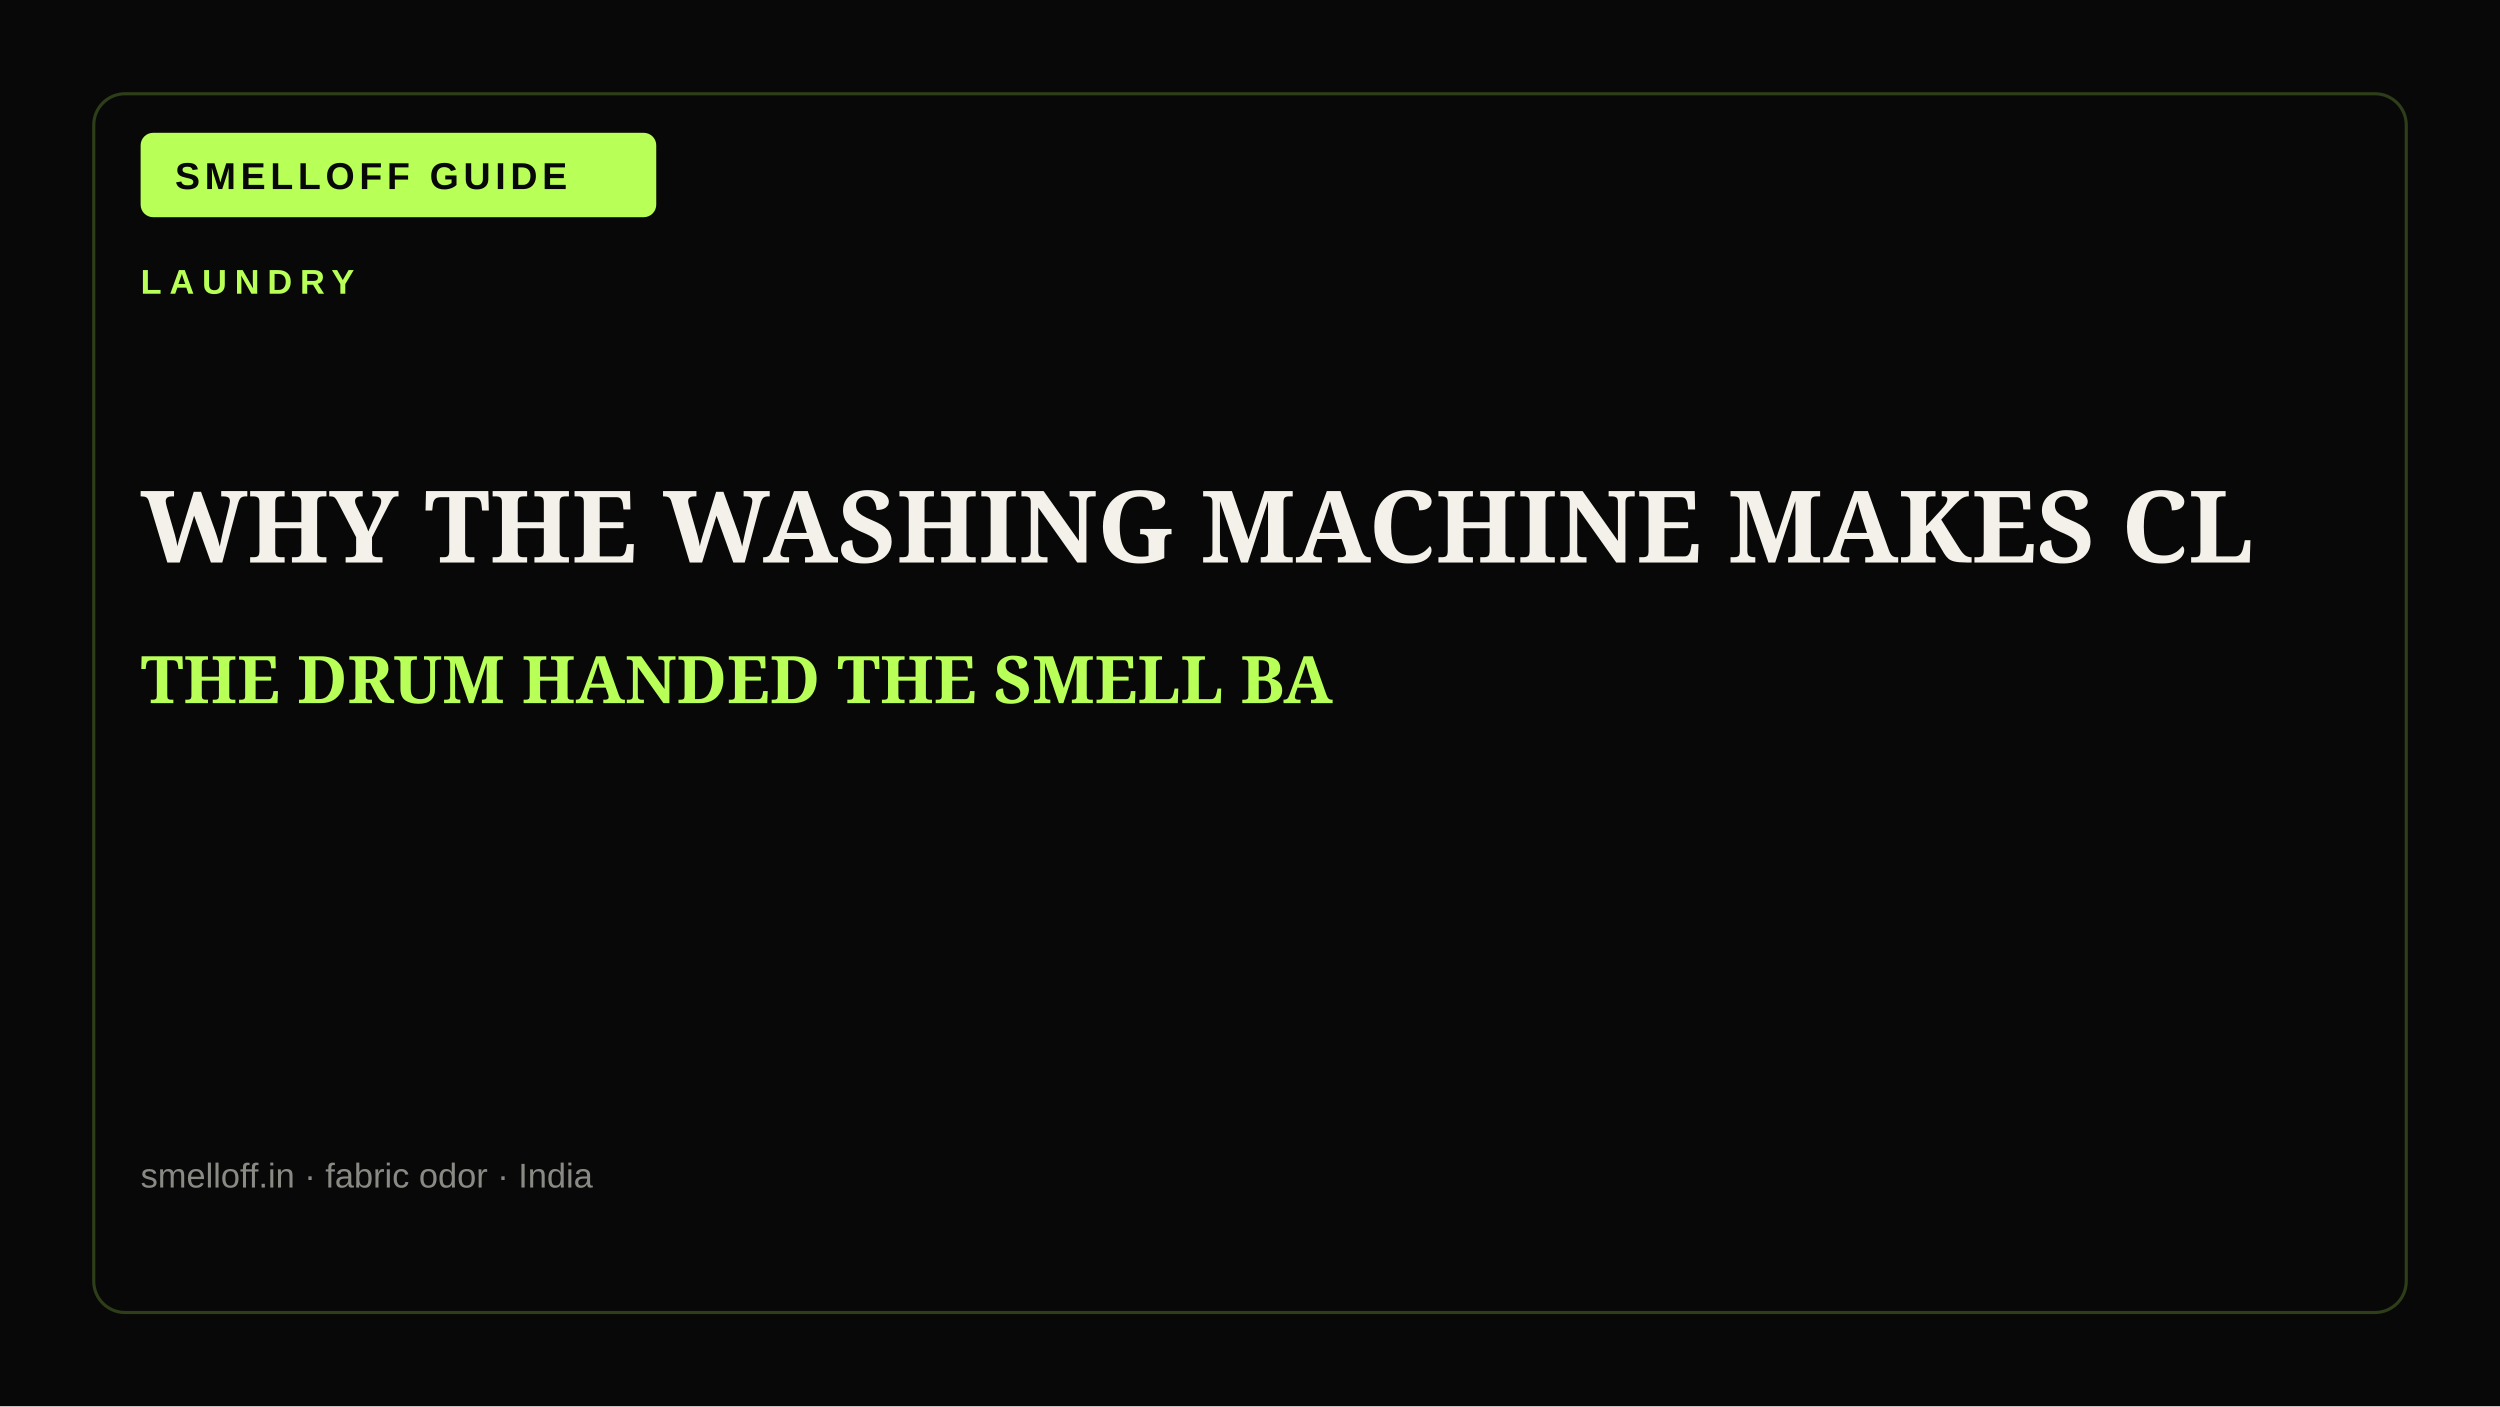
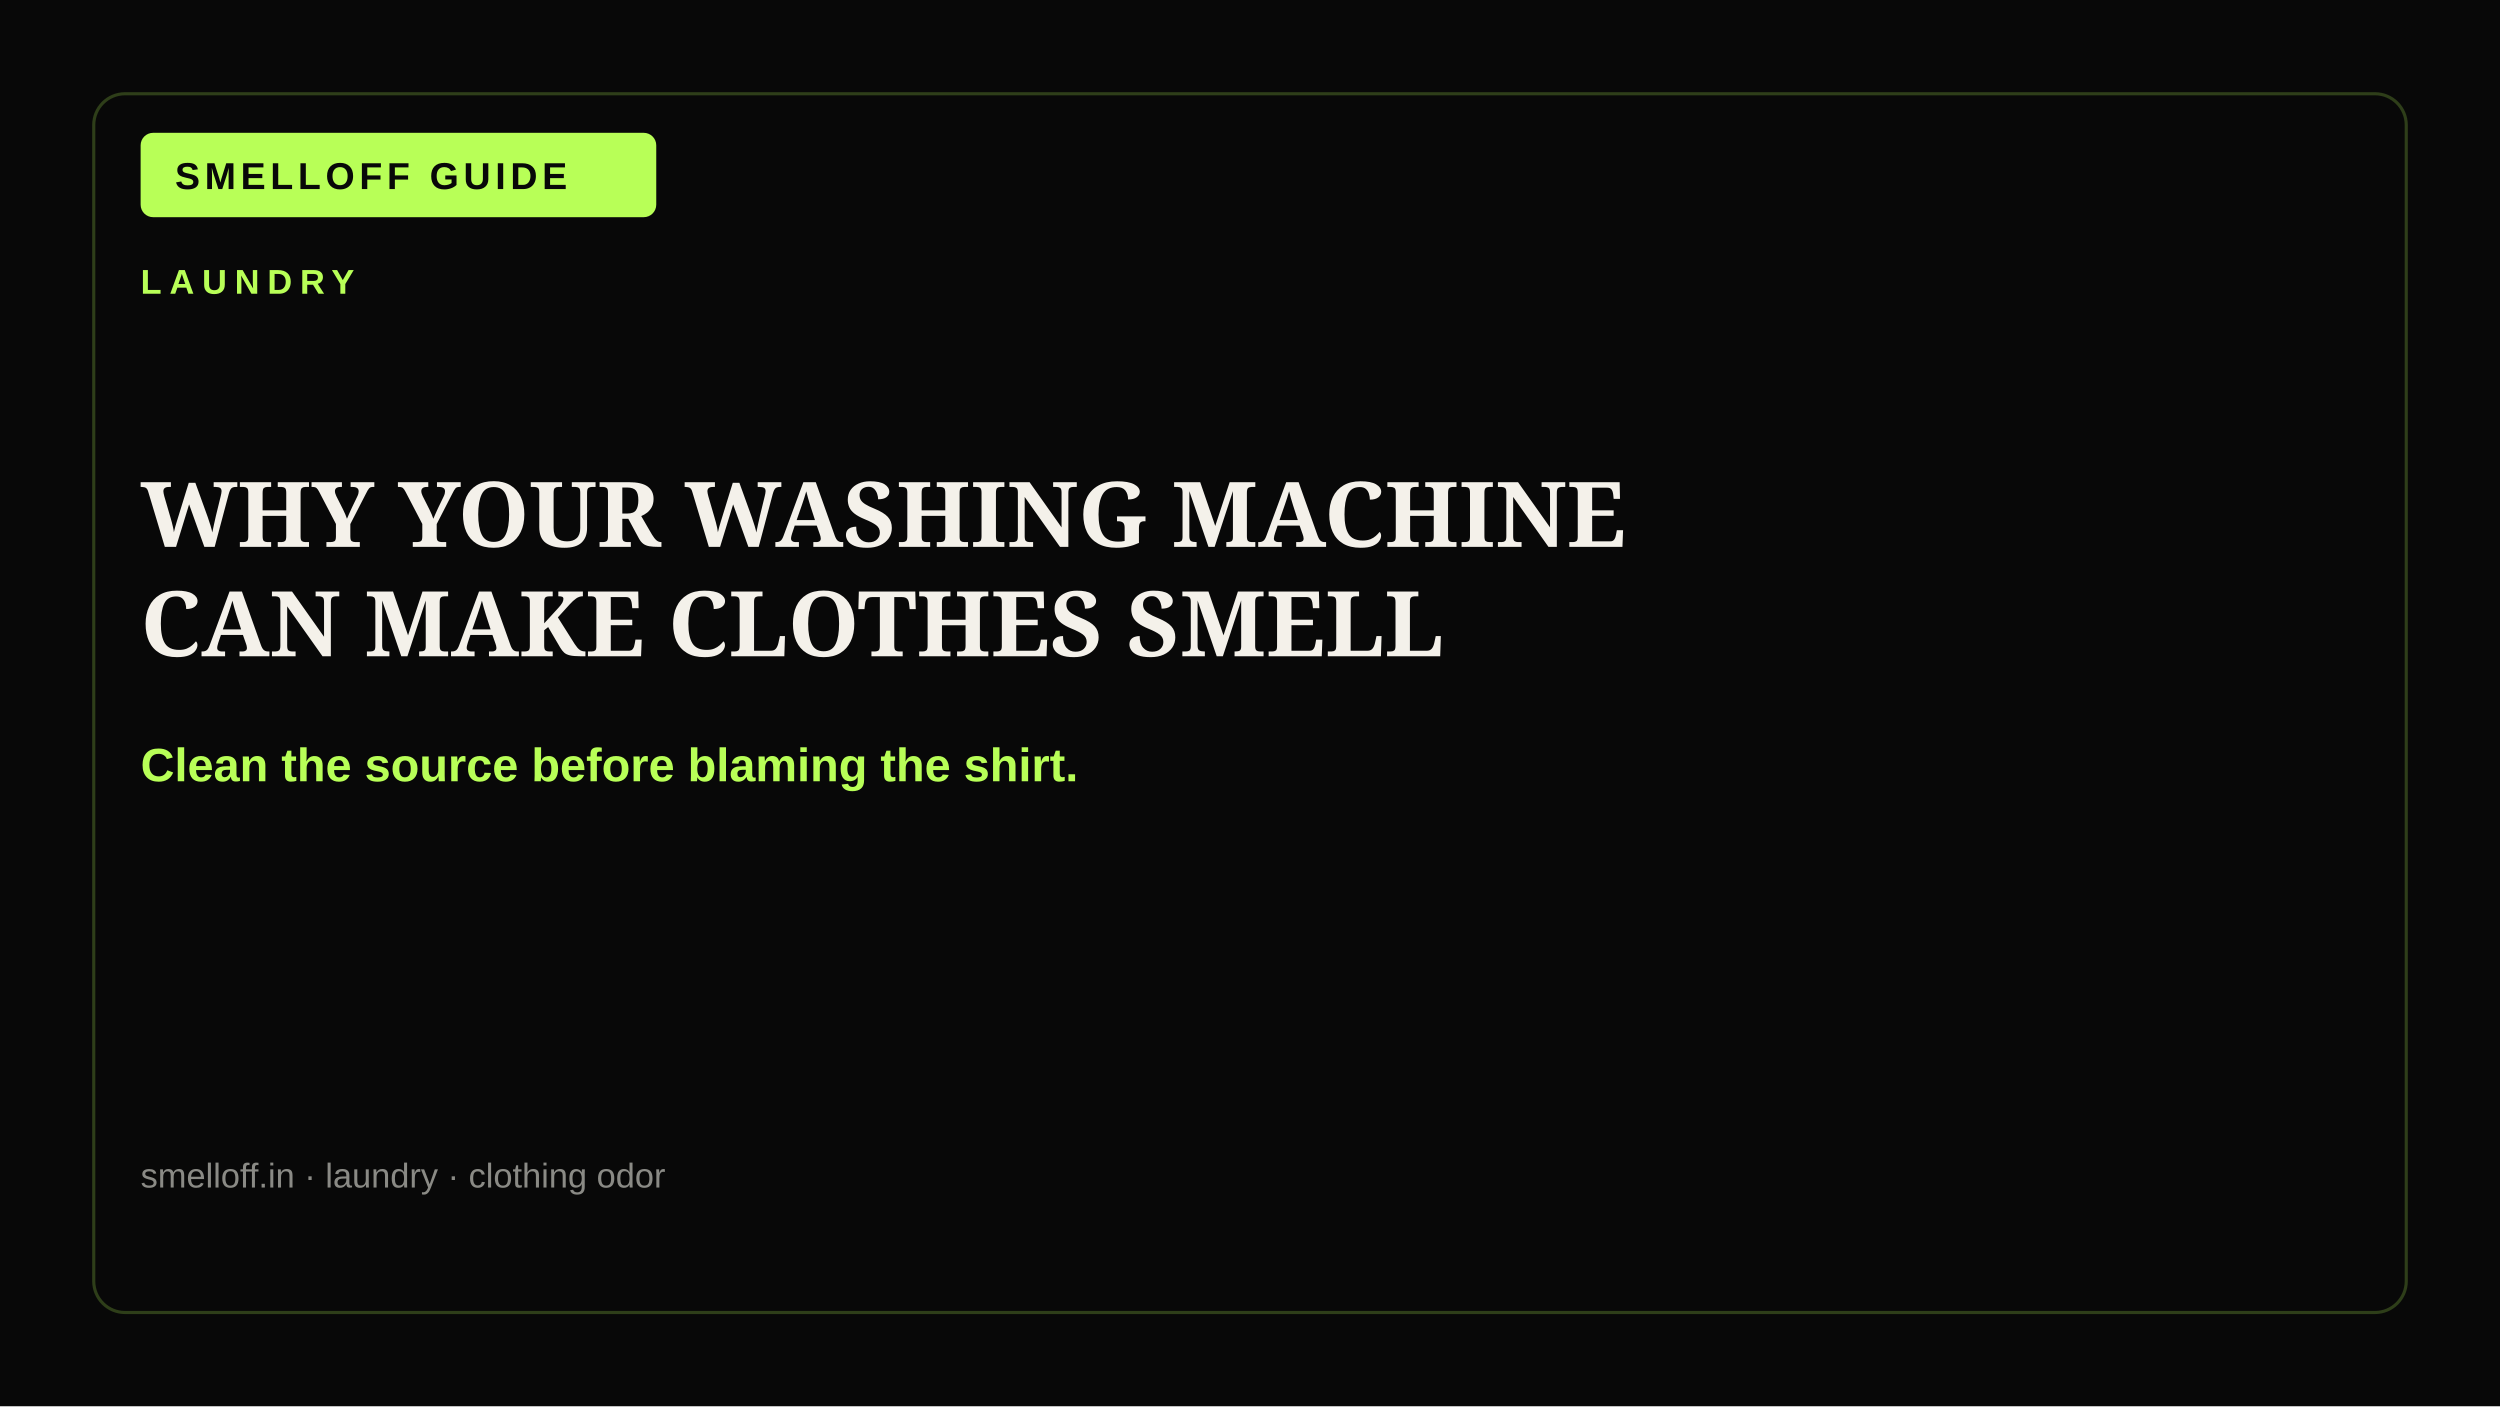
<svg xmlns="http://www.w3.org/2000/svg" width="1600" height="900" viewBox="0 0 1600 900">
  <rect width="1600" height="900" fill="#080808" />
  <rect x="60" y="60" width="1480" height="780" rx="20" fill="none" stroke="#B8FF57" stroke-opacity=".22" stroke-width="2" />
  <rect x="90" y="85" width="330" height="54" rx="8" fill="#B8FF57" />
-   <text x="112" y="121" font-family="Arial" font-size="24" font-weight="700" letter-spacing="3" fill="#080808">SMELLOFF GUIDE</text>
-   <text x="90" y="188" font-family="Arial" font-size="22" font-weight="700" letter-spacing="5" fill="#B8FF57">LAUNDRY</text>
-   <text x="90" y="360" font-family="Georgia,serif" font-size="64" font-weight="900" fill="#F4F1EA">WHY THE WASHING MACHINE MAKES CL</text>
-   <text x="90" y="450" font-family="Georgia,serif" font-size="42" font-weight="700" fill="#B8FF57">THE DRUM HANDED THE SMELL BA</text>
-   <text x="90" y="760" font-family="Arial" font-size="22" fill="#8A8A85">smelloff.in · fabric odor · India</text>
+   <text x="112" y="121" font-family="Arial,sans-serif" font-size="24" font-weight="700" letter-spacing="3" fill="#080808">SMELLOFF GUIDE</text>
+   <text x="90" y="188" font-family="Arial,sans-serif" font-size="22" font-weight="700" letter-spacing="5" fill="#B8FF57">LAUNDRY</text>
+   <text x="90" y="350" font-family="Georgia,serif" font-size="58" font-weight="900" fill="#F4F1EA">WHY YOUR WASHING MACHINE</text>
+   <text x="90" y="420" font-family="Georgia,serif" font-size="58" font-weight="900" fill="#F4F1EA">CAN MAKE CLOTHES SMELL</text>
+   <text x="90" y="500" font-family="Arial,sans-serif" font-size="30" font-weight="700" fill="#B8FF57">Clean the source before blaming the shirt.</text>
+   <text x="90" y="760" font-family="Arial,sans-serif" font-size="22" fill="#8A8A85">smelloff.in · laundry · clothing odor</text>
</svg>
